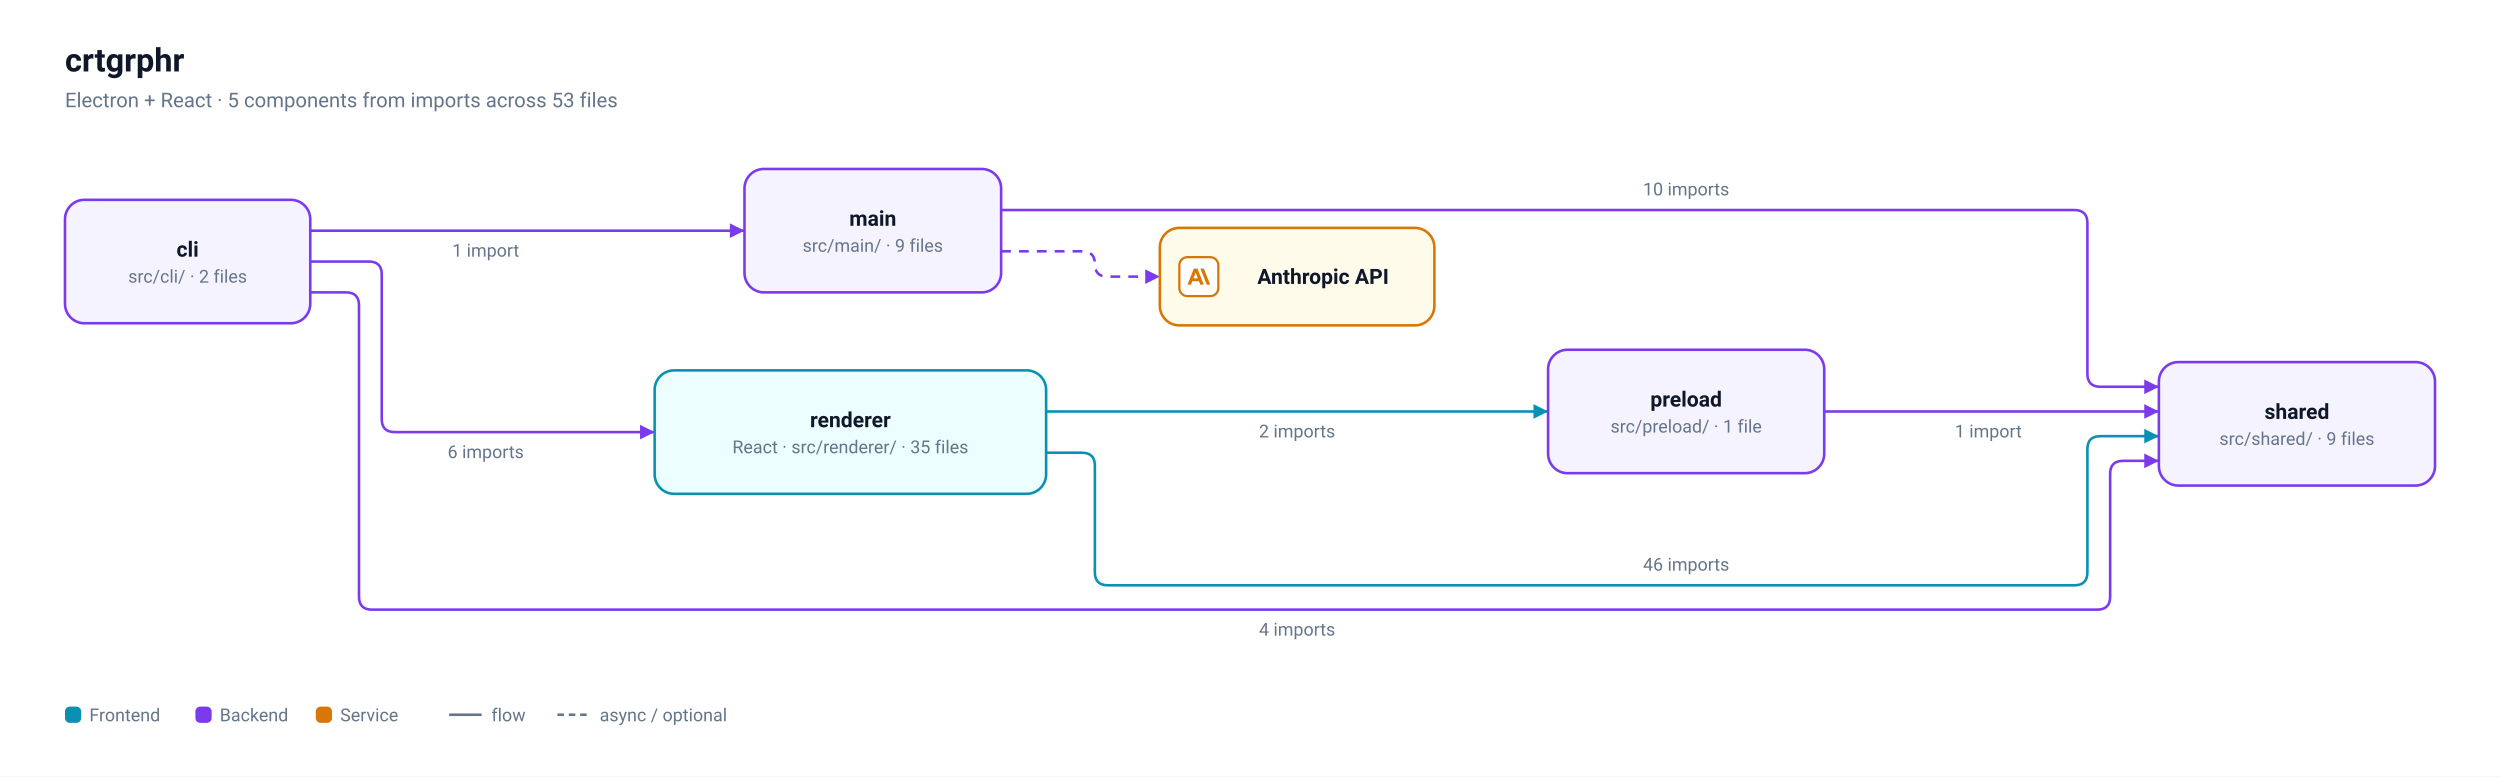
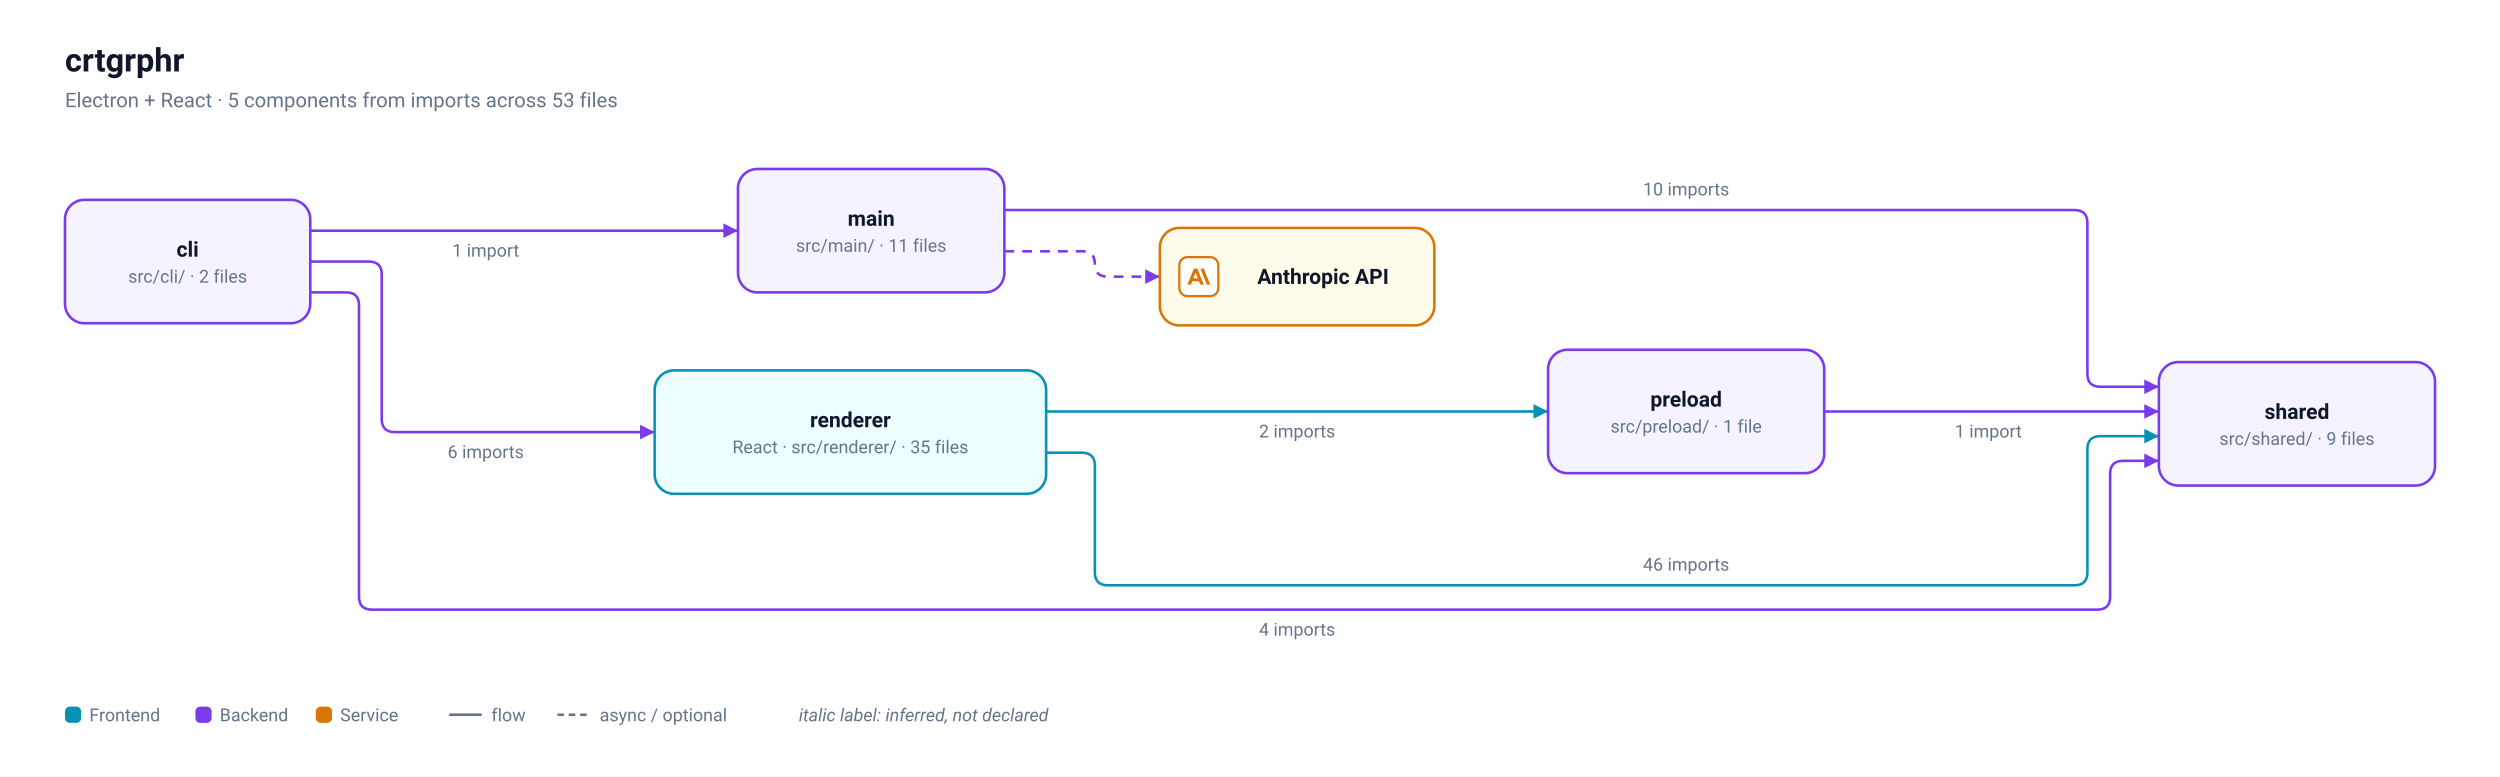
<svg xmlns="http://www.w3.org/2000/svg" width="1539" height="478" viewBox="0 0 1539 478">
  <defs>
    <marker id="arrow-0" viewBox="0 0 10 10" refX="10" refY="5" markerWidth="9" markerHeight="9" markerUnits="userSpaceOnUse" orient="auto">
      <path d="M0,0 L10,5 L0,10 z" fill="#7c3aed" />
    </marker>
    <marker id="arrow-1" viewBox="0 0 10 10" refX="10" refY="5" markerWidth="9" markerHeight="9" markerUnits="userSpaceOnUse" orient="auto">
      <path d="M0,0 L10,5 L0,10 z" fill="#0891b2" />
    </marker>
  </defs>
  <rect width="1539" height="478" fill="#ffffff" />
  <text x="40" y="44" fill="#0f172a" font-size="20" font-weight="700" font-family="ui-sans-serif, system-ui, -apple-system, Segoe UI, Roboto, sans-serif">crtgrphr</text>
  <text x="40" y="66" fill="#64748b" font-size="12.5" font-family="ui-sans-serif, system-ui, -apple-system, Segoe UI, Roboto, sans-serif">Electron + React · 5 components from imports across 53 files</text>
  <g data-edge="dir-src-cli-&gt;dir-src-main">
-     <path d="M191,142 L458.3,142" fill="none" stroke="#7c3aed" stroke-width="1.6" stroke-linejoin="round" marker-end="url(#arrow-0)" />
+     <path d="M191,142 L454.3,142" fill="none" stroke="#7c3aed" stroke-width="1.6" stroke-linejoin="round" marker-end="url(#arrow-0)" />
    <rect x="269.4" y="145.5" width="59.3" height="17" rx="4" fill="#ffffff" fill-opacity="0.9" />
    <text x="299" y="158" fill="#64748b" font-size="11" text-anchor="middle" font-family="ui-sans-serif, system-ui, -apple-system, Segoe UI, Roboto, sans-serif">1 import</text>
  </g>
  <g data-edge="dir-src-cli-&gt;dir-src-renderer">
    <path d="M191,161 L227,161 Q235,161 235,169 L235,258 Q235,266 243,266 L403,266" fill="none" stroke="#7c3aed" stroke-width="1.6" stroke-linejoin="round" marker-end="url(#arrow-0)" />
    <rect x="266.3" y="269.5" width="65.4" height="17" rx="4" fill="#ffffff" fill-opacity="0.9" />
    <text x="299" y="282" fill="#64748b" font-size="11" text-anchor="middle" font-family="ui-sans-serif, system-ui, -apple-system, Segoe UI, Roboto, sans-serif">6 imports</text>
  </g>
  <g data-edge="dir-src-cli-&gt;dir-src-shared">
    <path d="M191,180 L213,180 Q221,180 221,188 L221,367.3 Q221,375.3 229,375.3 L1291,375.3 Q1299,375.3 1299,367.3 L1299,291.7 Q1299,283.7 1307,283.7 L1329,283.7" fill="none" stroke="#7c3aed" stroke-width="1.6" stroke-linejoin="round" marker-end="url(#arrow-0)" />
    <rect x="765.8" y="378.8" width="65.4" height="17" rx="4" fill="#ffffff" fill-opacity="0.9" />
    <text x="798.5" y="391.3" fill="#64748b" font-size="11" text-anchor="middle" font-family="ui-sans-serif, system-ui, -apple-system, Segoe UI, Roboto, sans-serif">4 imports</text>
  </g>
  <g data-edge="dir-src-main-&gt;dir-src-shared">
-     <path d="M616.3,129.3 L1277,129.3 Q1285,129.3 1285,137.3 L1285,230.1 Q1285,238.1 1293,238.1 L1329,238.1" fill="none" stroke="#7c3aed" stroke-width="1.6" stroke-linejoin="round" marker-end="url(#arrow-0)" />
+     <path d="M618.3,129.3 L1277,129.3 Q1285,129.3 1285,137.3 L1285,230.1 Q1285,238.1 1293,238.1 L1329,238.1" fill="none" stroke="#7c3aed" stroke-width="1.6" stroke-linejoin="round" marker-end="url(#arrow-0)" />
    <rect x="1002.2" y="107.8" width="71.6" height="17" rx="4" fill="#ffffff" fill-opacity="0.9" />
    <text x="1038" y="120.3" fill="#64748b" font-size="11" text-anchor="middle" font-family="ui-sans-serif, system-ui, -apple-system, Segoe UI, Roboto, sans-serif">10 imports</text>
  </g>
  <g data-edge="dir-src-preload-&gt;dir-src-shared">
    <path d="M1123,253.3 L1329,253.3" fill="none" stroke="#7c3aed" stroke-width="1.6" stroke-linejoin="round" marker-end="url(#arrow-0)" />
    <rect x="1194.4" y="256.8" width="59.3" height="17" rx="4" fill="#ffffff" fill-opacity="0.9" />
    <text x="1224" y="269.3" fill="#64748b" font-size="11" text-anchor="middle" font-family="ui-sans-serif, system-ui, -apple-system, Segoe UI, Roboto, sans-serif">1 import</text>
  </g>
  <g data-edge="dir-src-renderer-&gt;dir-src-preload">
    <path d="M644,253.3 L953,253.3" fill="none" stroke="#0891b2" stroke-width="1.6" stroke-linejoin="round" marker-end="url(#arrow-1)" />
    <rect x="765.8" y="256.8" width="65.4" height="17" rx="4" fill="#ffffff" fill-opacity="0.9" />
    <text x="798.5" y="269.3" fill="#64748b" font-size="11" text-anchor="middle" font-family="ui-sans-serif, system-ui, -apple-system, Segoe UI, Roboto, sans-serif">2 imports</text>
  </g>
  <g data-edge="dir-src-renderer-&gt;dir-src-shared">
    <path d="M644,278.7 L666,278.7 Q674,278.7 674,286.7 L674,352.3 Q674,360.3 682,360.3 L1277,360.3 Q1285,360.3 1285,352.3 L1285,276.5 Q1285,268.5 1293,268.5 L1329,268.5" fill="none" stroke="#0891b2" stroke-width="1.6" stroke-linejoin="round" marker-end="url(#arrow-1)" />
    <rect x="1002.2" y="338.8" width="71.6" height="17" rx="4" fill="#ffffff" fill-opacity="0.9" />
    <text x="1038" y="351.3" fill="#64748b" font-size="11" text-anchor="middle" font-family="ui-sans-serif, system-ui, -apple-system, Segoe UI, Roboto, sans-serif">46 imports</text>
  </g>
  <g data-edge="dir-src-main-&gt;anthropic-api">
-     <path d="M616.3,154.7 L666.2,154.7 Q674,154.7 674,162.5 L674,162.5 Q674,170.3 681.8,170.3 L714,170.3" fill="none" stroke="#7c3aed" stroke-width="1.6" stroke-dasharray="6 5" stroke-linejoin="round" marker-end="url(#arrow-0)" />
+     <path d="M618.3,154.7 L666.2,154.7 Q674,154.7 674,162.5 L674,162.5 Q674,170.3 681.8,170.3 L714,170.3" fill="none" stroke="#7c3aed" stroke-width="1.6" stroke-dasharray="6 5" stroke-linejoin="round" marker-end="url(#arrow-0)" />
  </g>
  <g data-node="dir-src-cli" data-shape="rounded" data-box="40,123,151,76" transform="translate(40,123)">
    <path d="M12,0 H139 A12,12 0 0 1 151,12 V64 A12,12 0 0 1 139,76 H12 A12,12 0 0 1 0,64 V12 A12,12 0 0 1 12,0 Z" fill="#f5f3ff" stroke="#7c3aed" stroke-width="1.6" />
    <text x="75.5" y="35" fill="#0f172a" font-size="13" font-weight="600" text-anchor="middle" font-family="ui-sans-serif, system-ui, -apple-system, Segoe UI, Roboto, sans-serif">cli</text>
    <text x="75.5" y="51" fill="#64748b" font-size="11" text-anchor="middle" font-family="ui-sans-serif, system-ui, -apple-system, Segoe UI, Roboto, sans-serif">src/cli/ · 2 files</text>
  </g>
-   <g data-node="dir-src-main" data-shape="rounded" data-box="458.3,104,158,76" transform="translate(458.3,104)">
-     <path d="M12,0 H146 A12,12 0 0 1 158,12 V64 A12,12 0 0 1 146,76 H12 A12,12 0 0 1 0,64 V12 A12,12 0 0 1 12,0 Z" fill="#f5f3ff" stroke="#7c3aed" stroke-width="1.6" />
-     <text x="79" y="35" fill="#0f172a" font-size="13" font-weight="600" text-anchor="middle" font-family="ui-sans-serif, system-ui, -apple-system, Segoe UI, Roboto, sans-serif">main</text>
-     <text x="79" y="51" fill="#64748b" font-size="11" text-anchor="middle" font-family="ui-sans-serif, system-ui, -apple-system, Segoe UI, Roboto, sans-serif">src/main/ · 9 files</text>
+   <g data-node="dir-src-main" data-shape="rounded" data-box="454.3,104,164,76" transform="translate(454.3,104)">
+     <path d="M12,0 H152 A12,12 0 0 1 164,12 V64 A12,12 0 0 1 152,76 H12 A12,12 0 0 1 0,64 V12 A12,12 0 0 1 12,0 Z" fill="#f5f3ff" stroke="#7c3aed" stroke-width="1.6" />
+     <text x="82" y="35" fill="#0f172a" font-size="13" font-weight="600" text-anchor="middle" font-family="ui-sans-serif, system-ui, -apple-system, Segoe UI, Roboto, sans-serif">main</text>
+     <text x="82" y="51" fill="#64748b" font-size="11" text-anchor="middle" font-family="ui-sans-serif, system-ui, -apple-system, Segoe UI, Roboto, sans-serif">src/main/ · 11 files</text>
  </g>
  <g data-node="dir-src-preload" data-shape="rounded" data-box="953,215.3,170,76" transform="translate(953,215.3)">
    <path d="M12,0 H158 A12,12 0 0 1 170,12 V64 A12,12 0 0 1 158,76 H12 A12,12 0 0 1 0,64 V12 A12,12 0 0 1 12,0 Z" fill="#f5f3ff" stroke="#7c3aed" stroke-width="1.6" />
    <text x="85" y="35" fill="#0f172a" font-size="13" font-weight="600" text-anchor="middle" font-family="ui-sans-serif, system-ui, -apple-system, Segoe UI, Roboto, sans-serif">preload</text>
    <text x="85" y="51" fill="#64748b" font-size="11" text-anchor="middle" font-family="ui-sans-serif, system-ui, -apple-system, Segoe UI, Roboto, sans-serif">src/preload/ · 1 file</text>
  </g>
  <g data-node="dir-src-renderer" data-shape="rounded" data-box="403,228,241,76" transform="translate(403,228)">
    <path d="M12,0 H229 A12,12 0 0 1 241,12 V64 A12,12 0 0 1 229,76 H12 A12,12 0 0 1 0,64 V12 A12,12 0 0 1 12,0 Z" fill="#ecfeff" stroke="#0891b2" stroke-width="1.6" />
    <text x="120.5" y="35" fill="#0f172a" font-size="13" font-weight="600" text-anchor="middle" font-family="ui-sans-serif, system-ui, -apple-system, Segoe UI, Roboto, sans-serif">renderer</text>
    <text x="120.5" y="51" fill="#64748b" font-size="11" text-anchor="middle" font-family="ui-sans-serif, system-ui, -apple-system, Segoe UI, Roboto, sans-serif">React · src/renderer/ · 35 files</text>
  </g>
  <g data-node="dir-src-shared" data-shape="rounded" data-box="1329,222.9,170,76" transform="translate(1329,222.9)">
    <path d="M12,0 H158 A12,12 0 0 1 170,12 V64 A12,12 0 0 1 158,76 H12 A12,12 0 0 1 0,64 V12 A12,12 0 0 1 12,0 Z" fill="#f5f3ff" stroke="#7c3aed" stroke-width="1.6" />
    <text x="85" y="35" fill="#0f172a" font-size="13" font-weight="600" text-anchor="middle" font-family="ui-sans-serif, system-ui, -apple-system, Segoe UI, Roboto, sans-serif">shared</text>
    <text x="85" y="51" fill="#64748b" font-size="11" text-anchor="middle" font-family="ui-sans-serif, system-ui, -apple-system, Segoe UI, Roboto, sans-serif">src/shared/ · 9 files</text>
  </g>
  <g data-node="anthropic-api" data-shape="rounded" data-box="714,140.3,169,60" transform="translate(714,140.3)">
    <path d="M12,0 H157 A12,12 0 0 1 169,12 V48 A12,12 0 0 1 157,60 H12 A12,12 0 0 1 0,48 V12 A12,12 0 0 1 12,0 Z" fill="#fffbeb" stroke="#d97706" stroke-width="1.6" />
    <rect x="12" y="18" width="24" height="24" rx="5" fill="#ffffff" stroke="#d97706" stroke-width="1.4" />
    <path data-brand="anthropic" d="M17.304 3.541h-3.672l6.696 16.918H24Zm-10.608 0L0 20.459h3.744l1.369-3.553h7.005l1.369 3.553h3.744L10.536 3.541Zm-.371 10.223 2.291-5.946 2.291 5.946Z" fill="#d97706" transform="translate(17,23) scale(0.5833)" />
    <text x="100.5" y="34.5" fill="#0f172a" font-size="13" font-weight="600" text-anchor="middle" font-family="ui-sans-serif, system-ui, -apple-system, Segoe UI, Roboto, sans-serif">Anthropic API</text>
  </g>
  <g data-legend="">
    <rect x="40" y="435" width="10" height="10" rx="3" fill="#0891b2" />
    <text x="55" y="444" fill="#64748b" font-size="11" font-family="ui-sans-serif, system-ui, -apple-system, Segoe UI, Roboto, sans-serif">Frontend</text>
    <rect x="120.28" y="435" width="10" height="10" rx="3" fill="#7c3aed" />
    <text x="135.28" y="444" fill="#64748b" font-size="11" font-family="ui-sans-serif, system-ui, -apple-system, Segoe UI, Roboto, sans-serif">Backend</text>
    <rect x="194.4" y="435" width="10" height="10" rx="3" fill="#d97706" />
    <text x="209.4" y="444" fill="#64748b" font-size="11" font-family="ui-sans-serif, system-ui, -apple-system, Segoe UI, Roboto, sans-serif">Service</text>
    <line x1="276.52" y1="440" x2="296.52" y2="440" stroke="#64748b" stroke-width="1.6" />
    <text x="302.52" y="444" fill="#64748b" font-size="11" font-family="ui-sans-serif, system-ui, -apple-system, Segoe UI, Roboto, sans-serif">flow</text>
    <line x1="343.16" y1="440" x2="363.16" y2="440" stroke="#64748b" stroke-width="1.6" stroke-dasharray="4 3" />
    <text x="369.16" y="444" fill="#64748b" font-size="11" font-family="ui-sans-serif, system-ui, -apple-system, Segoe UI, Roboto, sans-serif">async / optional</text>
+     <text x="491.72" y="444" fill="#64748b" font-size="11" font-style="italic" font-family="ui-sans-serif, system-ui, -apple-system, Segoe UI, Roboto, sans-serif">italic label: inferred, not declared</text>
  </g>
</svg>
